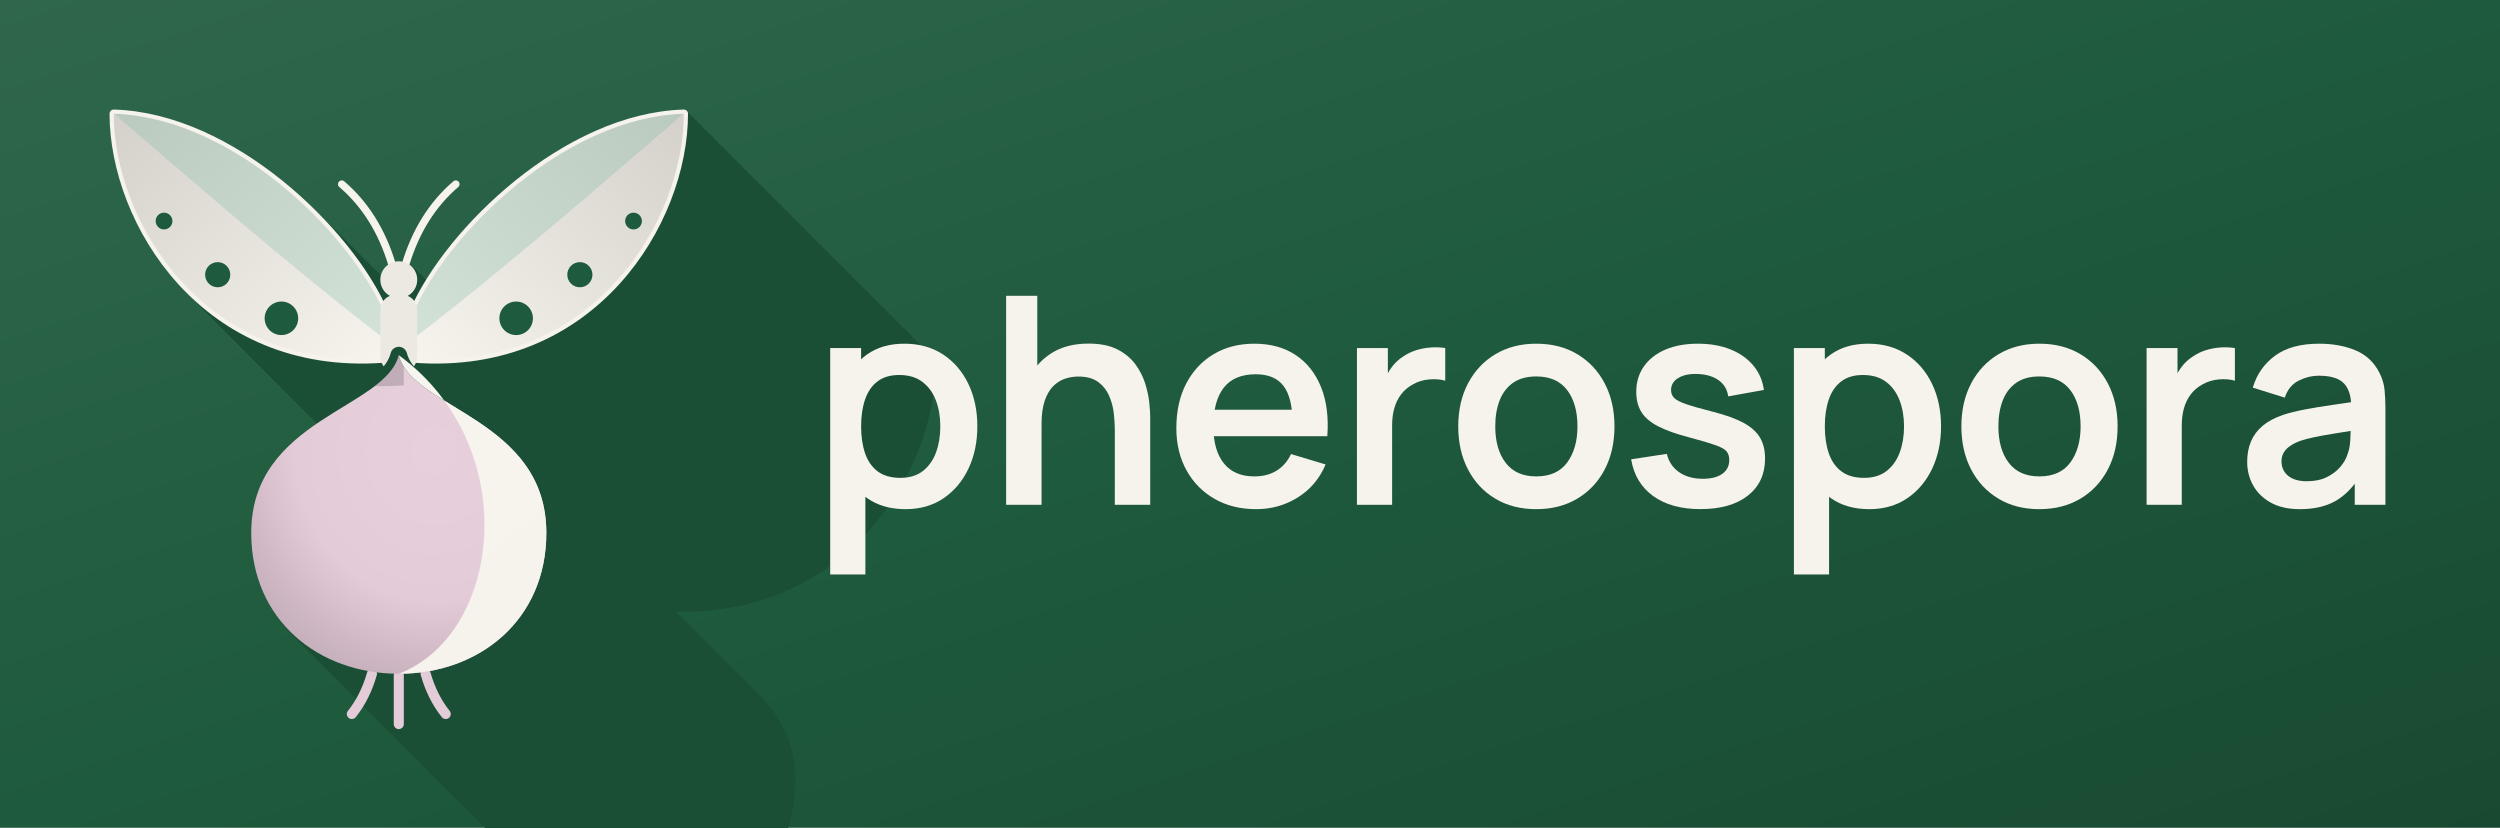
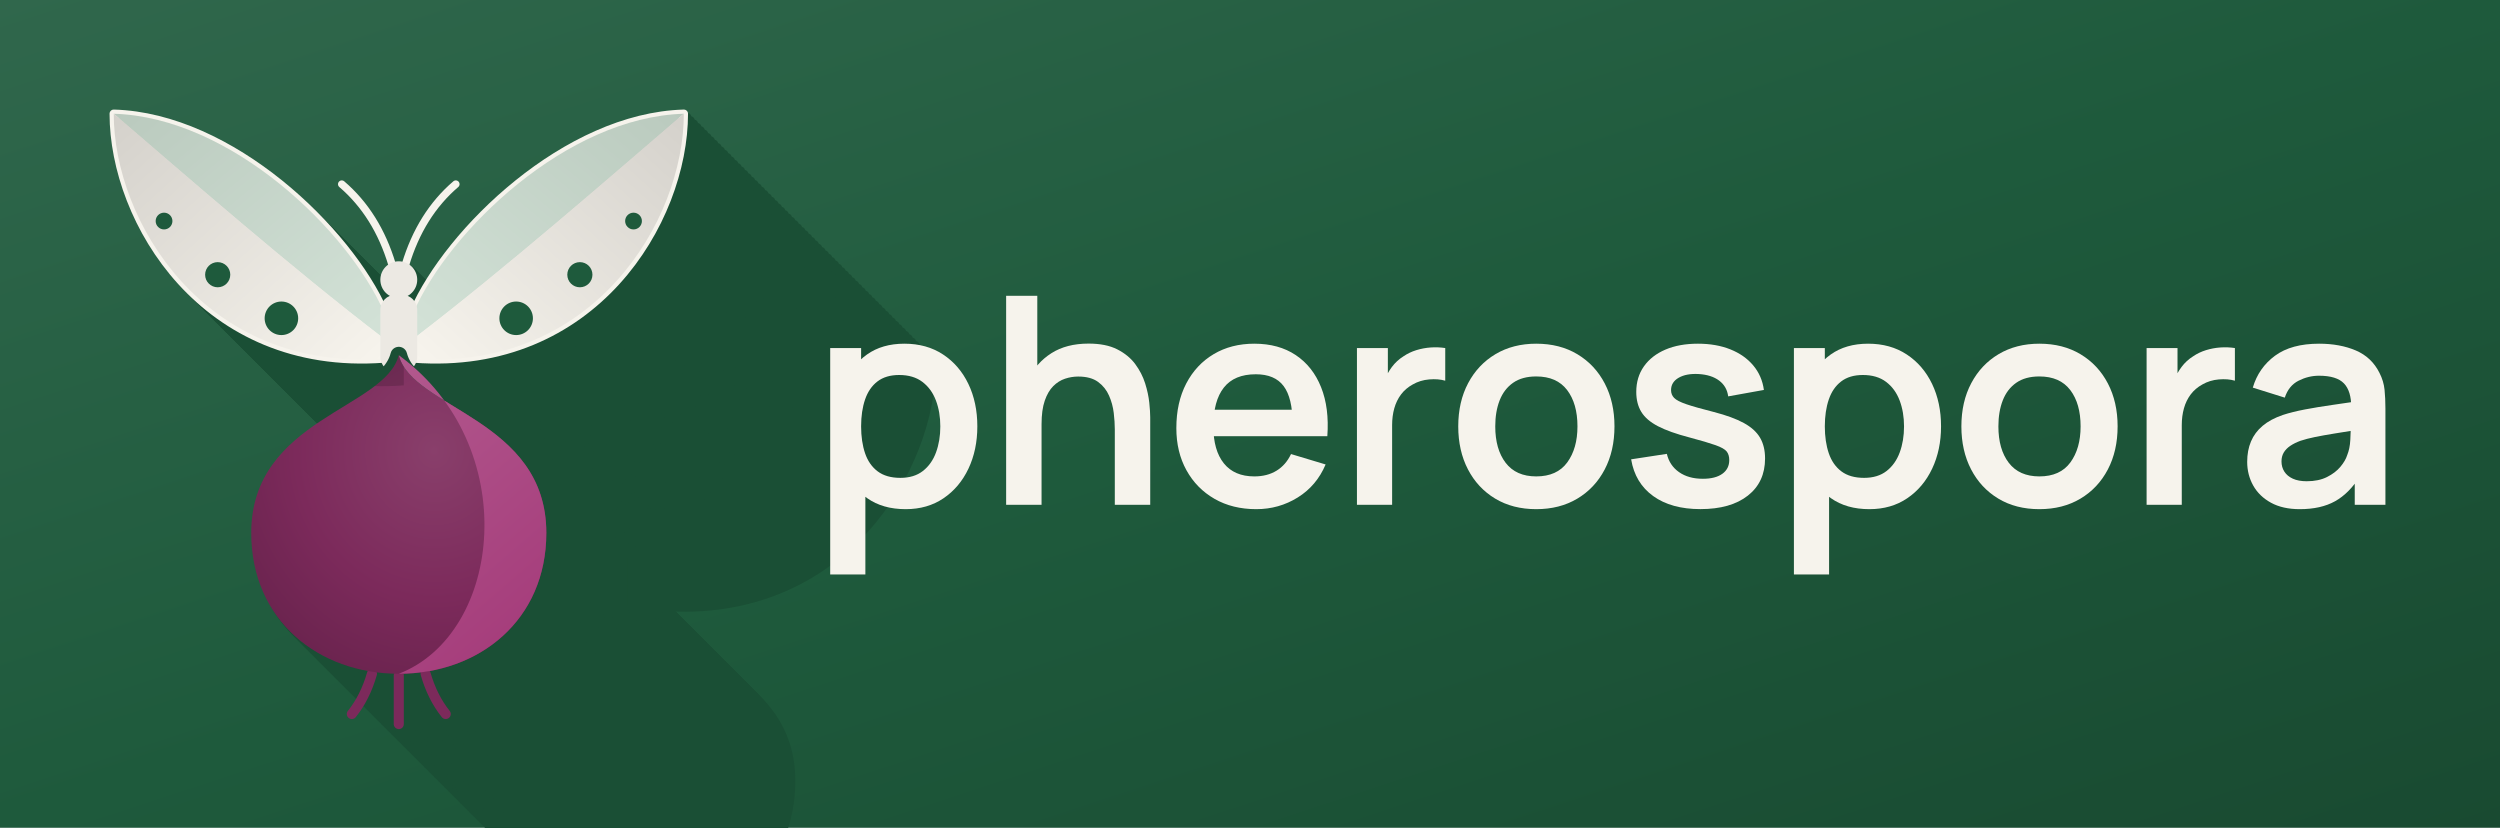
<svg xmlns="http://www.w3.org/2000/svg" viewBox="0 0 1196 396" width="1196" height="396">
  <defs>
    <linearGradient id="gP" x1="0" y1="0" x2="1" y2="1">
      <stop offset="0" stop-color="#30674C" />
      <stop offset="0.5" stop-color="#1E5A3C" />
      <stop offset="1" stop-color="#194A31" />
    </linearGradient>
  </defs>
  <rect width="1196" height="396" fill="url(#gP)" />
  <g transform="translate(-14.57 -22.59) scale(0.80214)">
    <defs>
      <linearGradient id="gWd" x1="1" y1="1" x2="0" y2="0">
        <stop offset="0" stop-color="#F7F4ED" />
        <stop offset="1" stop-color="#D4D1CB" />
      </linearGradient>
      <linearGradient id="gWl" x1="1" y1="1" x2="0" y2="0">
        <stop offset="0" stop-color="#D3E2D7" />
        <stop offset="1" stop-color="#BACABE" />
      </linearGradient>
      <radialGradient id="gB" cx="0.62" cy="0.30" r="0.85">
-         <stop offset="0" stop-color="#E7D0DC" />
-         <stop offset="0.55" stop-color="#E4CBD8" />
-         <stop offset="1" stop-color="#BBA6B1" />
+         <stop offset="0" stop-color="#893F6B" />
+         <stop offset="0.55" stop-color="#7C2A5B" />
+         <stop offset="1" stop-color="#66224B" />
      </radialGradient>
      <linearGradient id="gBl" x1="0" y1="0" x2="0.4" y2="1">
-         <stop offset="0" stop-color="#F7F5EF" />
-         <stop offset="1" stop-color="#F6F3EC" />
+         <stop offset="0" stop-color="#B2598E" />
+         <stop offset="1" stop-color="#A63E7C" />
      </linearGradient>
      <radialGradient id="gS" cx="0.5" cy="0" r="0.6">
        <stop offset="0" stop-color="#000" stop-opacity="0.22" />
        <stop offset="1" stop-color="#000" stop-opacity="0" />
      </radialGradient>
      <radialGradient id="gH" cx="0.68" cy="0.28" r="0.35">
        <stop offset="0" stop-color="#FFF" stop-opacity="0.16" />
        <stop offset="1" stop-color="#FFF" stop-opacity="0" />
      </radialGradient>
      <clipPath id="cB">
        <path d="M 256 240 C 264 272, 344 278, 344 346 C 344 398, 304 430, 256 430 C 208 430, 168 398, 168 346 C 168 278, 248 272, 256 240 Z" />
      </clipPath>
      <g id="silW">
        <path d="M 247 214 C 226 166, 156 98, 86 96 C 86 160, 140 250, 247 242 Z" stroke-width="5" stroke-linejoin="round" />
        <g transform="translate(512 0) scale(-1 1)">
          <path d="M 247 214 C 226 166, 156 98, 86 96 C 86 160, 140 250, 247 242 Z" stroke-width="5" stroke-linejoin="round" />
        </g>
      </g>
      <g id="sil">
        <use href="#silW" />
        <rect x="245" y="204" width="22" height="46" rx="9" />
        <path d="M 256 240 C 264 272, 344 278, 344 346 C 344 398, 304 430, 256 430 C 208 430, 168 398, 168 346 C 168 278, 248 272, 256 240 Z" />
        <circle cx="256" cy="195" r="11" />
      </g>
      <mask id="mW" maskUnits="userSpaceOnUse" x="0" y="0" width="512" height="512">
        <rect width="512" height="512" fill="#fff" />
        <path d="M 256 240 C 264 272, 344 278, 344 346 C 344 398, 304 430, 256 430 C 208 430, 168 398, 168 346 C 168 278, 248 272, 256 240 Z" fill="#000" stroke="#000" stroke-width="10" stroke-linejoin="round" />
      </mask>
    </defs>
    <g fill="#1A4F35" stroke="#1A4F35">
      <use href="#sil" transform="translate(2 2)" />
      <use href="#sil" transform="translate(4 4)" />
      <use href="#sil" transform="translate(6 6)" />
      <use href="#sil" transform="translate(8 8)" />
      <use href="#sil" transform="translate(10 10)" />
      <use href="#sil" transform="translate(12 12)" />
      <use href="#sil" transform="translate(14 14)" />
      <use href="#sil" transform="translate(16 16)" />
      <use href="#sil" transform="translate(18 18)" />
      <use href="#sil" transform="translate(20 20)" />
      <use href="#sil" transform="translate(22 22)" />
      <use href="#sil" transform="translate(24 24)" />
      <use href="#sil" transform="translate(26 26)" />
      <use href="#sil" transform="translate(28 28)" />
      <use href="#sil" transform="translate(30 30)" />
      <use href="#sil" transform="translate(32 32)" />
      <use href="#sil" transform="translate(34 34)" />
      <use href="#sil" transform="translate(36 36)" />
      <use href="#sil" transform="translate(38 38)" />
      <use href="#sil" transform="translate(40 40)" />
      <use href="#sil" transform="translate(42 42)" />
      <use href="#sil" transform="translate(44 44)" />
      <use href="#sil" transform="translate(46 46)" />
      <use href="#sil" transform="translate(48 48)" />
      <use href="#sil" transform="translate(50 50)" />
      <use href="#sil" transform="translate(52 52)" />
      <use href="#sil" transform="translate(54 54)" />
      <use href="#sil" transform="translate(56 56)" />
      <use href="#sil" transform="translate(58 58)" />
      <use href="#sil" transform="translate(60 60)" />
      <use href="#sil" transform="translate(62 62)" />
      <use href="#sil" transform="translate(64 64)" />
      <use href="#sil" transform="translate(66 66)" />
      <use href="#sil" transform="translate(68 68)" />
      <use href="#sil" transform="translate(70 70)" />
      <use href="#sil" transform="translate(72 72)" />
      <use href="#sil" transform="translate(74 74)" />
      <use href="#sil" transform="translate(76 76)" />
      <use href="#sil" transform="translate(78 78)" />
      <use href="#sil" transform="translate(80 80)" />
      <use href="#sil" transform="translate(82 82)" />
      <use href="#sil" transform="translate(84 84)" />
      <use href="#sil" transform="translate(86 86)" />
      <use href="#sil" transform="translate(88 88)" />
      <use href="#sil" transform="translate(90 90)" />
      <use href="#sil" transform="translate(92 92)" />
      <use href="#sil" transform="translate(94 94)" />
      <use href="#sil" transform="translate(96 96)" />
      <use href="#sil" transform="translate(98 98)" />
      <use href="#sil" transform="translate(100 100)" />
      <use href="#sil" transform="translate(102 102)" />
      <use href="#sil" transform="translate(104 104)" />
      <use href="#sil" transform="translate(106 106)" />
      <use href="#sil" transform="translate(108 108)" />
      <use href="#sil" transform="translate(110 110)" />
      <use href="#sil" transform="translate(112 112)" />
      <use href="#sil" transform="translate(114 114)" />
      <use href="#sil" transform="translate(116 116)" />
      <use href="#sil" transform="translate(118 118)" />
      <use href="#sil" transform="translate(120 120)" />
      <use href="#sil" transform="translate(122 122)" />
      <use href="#sil" transform="translate(124 124)" />
      <use href="#sil" transform="translate(126 126)" />
      <use href="#sil" transform="translate(128 128)" />
      <use href="#sil" transform="translate(130 130)" />
      <use href="#sil" transform="translate(132 132)" />
      <use href="#sil" transform="translate(134 134)" />
      <use href="#sil" transform="translate(136 136)" />
      <use href="#sil" transform="translate(138 138)" />
      <use href="#sil" transform="translate(140 140)" />
      <use href="#sil" transform="translate(142 142)" />
      <use href="#sil" transform="translate(144 144)" />
      <use href="#sil" transform="translate(146 146)" />
      <use href="#sil" transform="translate(148 148)" />
    </g>
    <g mask="url(#mW)">
      <path d="M 247 214 C 226 166, 156 98, 86 96 C 86 160, 140 250, 247 242 Z" fill="url(#gWd)" stroke="#F6F3EC" stroke-width="5" stroke-linejoin="round" />
      <path d="M 247 214 C 226 166, 156 98, 86 96 C 128 132, 192 188, 247 230 Z" fill="url(#gWl)" />
      <path d="M 86 96 C 86 160, 140 250, 247 242 L 247 230 C 192 188, 128 132, 86 96 Z" fill="url(#gWd)" />
      <circle cx="186" cy="218" r="10" fill="#1E5A3C" />
      <circle cx="148" cy="192" r="7.5" fill="#1E5A3C" />
      <circle cx="116" cy="160" r="5" fill="#1E5A3C" />
      <path d="M 252 186 C 246 166, 236 150, 222 138" stroke="#F6F3EC" stroke-width="4.5" stroke-linecap="round" fill="none" />
      <g transform="translate(512 0) scale(-1 1)">
        <path d="M 247 214 C 226 166, 156 98, 86 96 C 86 160, 140 250, 247 242 Z" fill="url(#gWd)" stroke="#F6F3EC" stroke-width="5" stroke-linejoin="round" />
        <path d="M 247 214 C 226 166, 156 98, 86 96 C 128 132, 192 188, 247 230 Z" fill="url(#gWl)" />
        <path d="M 86 96 C 86 160, 140 250, 247 242 L 247 230 C 192 188, 128 132, 86 96 Z" fill="url(#gWd)" />
        <circle cx="186" cy="218" r="10" fill="#1E5A3C" />
        <circle cx="148" cy="192" r="7.5" fill="#1E5A3C" />
        <circle cx="116" cy="160" r="5" fill="#1E5A3C" />
        <path d="M 252 186 C 246 166, 236 150, 222 138" stroke="#F6F3EC" stroke-width="4.5" stroke-linecap="round" fill="none" />
      </g>
      <rect fill="#ECE9E3" x="245" y="204" width="22" height="46" rx="9" />
    </g>
-     <path d="M 240 430 Q 236 444, 228 454 M 256 431 L 256 460 M 272 430 Q 276 444, 284 454" stroke="#E4CBD8" stroke-width="6" stroke-linecap="round" fill="none" />
+     <path d="M 240 430 Q 236 444, 228 454 M 256 431 L 256 460 M 272 430 Q 276 444, 284 454" stroke="#7C2A5B" stroke-width="6" stroke-linecap="round" fill="none" />
    <path d="M 256 240 C 264 272, 344 278, 344 346 C 344 398, 304 430, 256 430 C 208 430, 168 398, 168 346 C 168 278, 248 272, 256 240 Z" fill="url(#gB)" />
    <path d="M 256 240 C 264 272, 344 278, 344 346 C 344 398, 304 430, 256 430 C 318 406, 330 294, 256 240 Z" fill="url(#gBl)" />
    <g clip-path="url(#cB)">
      <use href="#silW" transform="translate(12 16)" fill="#000" fill-opacity="0.16" />
    </g>
    <circle cx="256" cy="195" r="11" fill="#ECE9E3" />
  </g>
  <g transform="translate(387.56 241.50)">
    <path transform="translate(0.00 0) scale(0.06944 -0.06944)" d="M658.665 -30Q500.666 -30 393.999 45.167Q287.333 120.333 233.166 249.417Q178.999 378.5 178.999 540.333Q178.999 702.667 232.833 831.583Q286.666 960.5 391.416 1035.25Q496.166 1110 649.666 1110Q802.999 1110 915.749 1035.75Q1028.498 961.5 1090.248 832.917Q1151.998 704.333 1151.998 540.333Q1151.998 378.333 1090.915 249.25Q1029.832 120.167 919.082 45.083Q808.332 -30 658.665 -30ZM138.333 -480V1080H351.33V321.664H380.663V-480ZM622 185.663Q716.167 185.663 776.918 232.997Q837.668 280.331 867.335 360.832Q897.002 441.332 897.002 540.333Q897.002 638.334 866.752 718.668Q836.502 799.002 773.751 846.669Q711 894.337 613.666 894.337Q521.832 894.337 463.832 849.836Q405.831 805.336 378.58 725.418Q351.33 645.501 351.33 540.333Q351.33 435.499 378.497 355.415Q405.664 275.331 465.331 230.497Q524.999 185.663 622 185.663Z" fill="#F6F3EC" />
    <path transform="translate(84.17 0) scale(0.06944 -0.06944)" d="M887.001 0V520.335Q887.001 570.503 879.751 632.503Q872.501 694.504 847.333 752.087Q822.166 809.671 771.666 846.67Q721.165 883.67 634.666 883.67Q588.998 883.67 544.08 868.753Q499.163 853.836 462.83 817.585Q426.496 781.335 404.413 717.501Q382.329 653.667 382.329 555.001L239.331 616.333Q239.331 753.834 292.831 866.084Q346.331 978.334 450.165 1044.5Q553.998 1110.667 706.33 1110.667Q825.83 1110.667 903.913 1071Q981.996 1031.334 1027.996 969.084Q1073.996 906.835 1095.996 836.752Q1117.997 766.669 1124.497 704.085Q1130.997 641.501 1130.997 603V0ZM138.333 0V1440H352.997V681.664H382.329V0Z" fill="#F6F3EC" />
    <path transform="translate(169.65 0) scale(0.06944 -0.06944)" d="M630.665 -30Q466.832 -30 342.999 41.083Q219.166 112.167 149.583 238.083Q80 364 80 528.334Q80 705.334 148.25 835.834Q216.5 966.333 337.416 1038.167Q458.332 1110 617.332 1110Q784.832 1110 902.332 1031.667Q1019.832 953.334 1077.082 810.334Q1134.332 667.334 1120.165 472.668H881.002V560.666Q880.002 737.001 819.001 818.169Q758 899.336 627.332 899.336Q479.498 899.336 407.247 807.669Q334.996 716.001 334.996 540Q334.996 375.665 407.247 285.664Q479.498 195.663 617.332 195.663Q706.333 195.663 770.668 235.33Q835.002 274.998 870.002 349.665L1108.332 278Q1046.498 131.666 916.748 50.833Q786.999 -30 630.665 -30ZM258.997 472.668V654.999H1002.334V472.668Z" fill="#F6F3EC" />
    <path transform="translate(251.88 0) scale(0.06944 -0.06944)" d="M140 0V1080H352.997V817L326.997 851Q347.33 905 380.83 949.666Q414.33 994.333 460.996 1023.333Q500.829 1050.5 549.246 1065.5Q597.663 1080.5 648.663 1084Q699.664 1087.5 748.33 1080V855.004Q699.663 869.17 637.579 863.837Q575.496 858.503 524.662 829.336Q475.162 802.169 443.745 760.251Q412.329 718.334 397.329 664.833Q382.329 611.333 382.329 548.666V0Z" fill="#F6F3EC" />
    <path transform="translate(304.51 0) scale(0.06944 -0.06944)" d="M617.332 -30Q454.832 -30 333.999 43.0Q213.166 116 146.583 244.583Q80 373.167 80 540.333Q80 709.5 148 837.917Q216 966.333 336.916 1038.167Q457.832 1110 617.332 1110Q779.999 1110 901.249 1037.083Q1022.498 964.167 1089.415 835.75Q1156.331 707.333 1156.331 540.333Q1156.331 371.833 1088.915 243.333Q1021.498 114.833 900.165 42.417Q778.832 -30 617.332 -30ZM617.332 195.663Q760.5 195.663 830.918 291.997Q901.335 388.332 901.335 540.333Q901.335 697.168 830.001 790.753Q758.667 884.337 617.332 884.337Q520.331 884.337 457.914 840.67Q395.497 797.003 365.246 719.668Q334.996 642.334 334.996 540.333Q334.996 382.832 406.663 289.248Q478.331 195.663 617.332 195.663Z" fill="#F6F3EC" />
    <path transform="translate(387.22 0) scale(0.06944 -0.06944)" d="M557.333 -29.667Q356.833 -29.667 232.083 60.166Q107.333 149.999 80 313.332L325.996 350.998Q344.663 270.998 409.997 225.164Q475.331 179.33 574.332 179.33Q660.501 179.33 708.251 213.581Q756.002 247.832 756.002 308.333Q756.002 344.833 738.336 367.334Q720.669 389.834 661.835 410.834Q603.001 431.835 481.001 464.335Q345.333 499.668 265.25 541.252Q185.167 582.835 150.25 639.835Q115.333 696.835 115.333 778.001Q115.333 879.001 168 953.75Q220.667 1028.5 316.083 1069.25Q411.5 1110 540.333 1110Q665.999 1110 763.582 1070.917Q861.166 1031.833 921.332 960.083Q981.499 888.333 994.666 791.333L748.669 747.001Q739.669 815.835 686.085 855.919Q632.5 896.003 544.332 901.003Q459.331 905.503 407.164 875.169Q354.996 844.835 354.996 790.334Q354.996 758.5 376.08 736.583Q397.163 714.666 460.413 692.999Q523.664 671.333 649.997 639.333Q779.498 605.832 856.665 563.416Q933.832 520.999 968.249 462.082Q1002.665 403.166 1002.665 319.333Q1002.665 156.5 884.332 63.416Q765.999 -29.667 557.333 -29.667Z" fill="#F6F3EC" />
    <path transform="translate(461.04 0) scale(0.06944 -0.06944)" d="M658.665 -30Q500.666 -30 393.999 45.167Q287.333 120.333 233.166 249.417Q178.999 378.5 178.999 540.333Q178.999 702.667 232.833 831.583Q286.666 960.5 391.416 1035.25Q496.166 1110 649.666 1110Q802.999 1110 915.749 1035.75Q1028.498 961.5 1090.248 832.917Q1151.998 704.333 1151.998 540.333Q1151.998 378.333 1090.915 249.25Q1029.832 120.167 919.082 45.083Q808.332 -30 658.665 -30ZM138.333 -480V1080H351.33V321.664H380.663V-480ZM622 185.663Q716.167 185.663 776.918 232.997Q837.668 280.331 867.335 360.832Q897.002 441.332 897.002 540.333Q897.002 638.334 866.752 718.668Q836.502 799.002 773.751 846.669Q711 894.337 613.666 894.337Q521.832 894.337 463.832 849.836Q405.831 805.336 378.58 725.418Q351.33 645.501 351.33 540.333Q351.33 435.499 378.497 355.415Q405.664 275.331 465.331 230.497Q524.999 185.663 622 185.663Z" fill="#F6F3EC" />
    <path transform="translate(545.21 0) scale(0.06944 -0.06944)" d="M617.332 -30Q454.832 -30 333.999 43.0Q213.166 116 146.583 244.583Q80 373.167 80 540.333Q80 709.5 148 837.917Q216 966.333 336.916 1038.167Q457.832 1110 617.332 1110Q779.999 1110 901.249 1037.083Q1022.498 964.167 1089.415 835.75Q1156.331 707.333 1156.331 540.333Q1156.331 371.833 1088.915 243.333Q1021.498 114.833 900.165 42.417Q778.832 -30 617.332 -30ZM617.332 195.663Q760.5 195.663 830.918 291.997Q901.335 388.332 901.335 540.333Q901.335 697.168 830.001 790.753Q758.667 884.337 617.332 884.337Q520.331 884.337 457.914 840.67Q395.497 797.003 365.246 719.668Q334.996 642.334 334.996 540.333Q334.996 382.832 406.663 289.248Q478.331 195.663 617.332 195.663Z" fill="#F6F3EC" />
    <path transform="translate(629.65 0) scale(0.06944 -0.06944)" d="M140 0V1080H352.997V817L326.997 851Q347.33 905 380.83 949.666Q414.33 994.333 460.996 1023.333Q500.829 1050.5 549.246 1065.5Q597.663 1080.5 648.663 1084Q699.664 1087.5 748.33 1080V855.004Q699.663 869.17 637.579 863.837Q575.496 858.503 524.662 829.336Q475.162 802.169 443.745 760.251Q412.329 718.334 397.329 664.833Q382.329 611.333 382.329 548.666V0Z" fill="#F6F3EC" />
    <path transform="translate(681.94 0) scale(0.06944 -0.06944)" d="M442.334 -30Q324.667 -30 243.75 14.417Q162.833 58.833 121.417 132.917Q80 207 80 296Q80 374.333 106.084 436.417Q132.167 498.5 186.251 544.083Q240.335 589.666 325.668 618.999Q391.335 640.499 478.419 657.083Q565.503 673.666 668.169 688.249Q770.836 702.832 883.334 719.665L796.669 671.333Q797.502 783.168 746.752 836.252Q696.001 889.337 574.666 889.337Q501.998 889.337 434.081 855.086Q366.164 820.835 338.997 738.334L118.667 807.333Q158.833 944 271.583 1027Q384.333 1110 575.333 1110Q719.5 1110 828.666 1063.166Q937.832 1016.333 991.332 908.999Q1020.332 852.333 1026.332 792.833Q1032.332 733.333 1032.332 662.667V0H821.002V234.335L856.002 195.669Q783.002 79.168 685.418 24.584Q587.834 -30 442.334 -30ZM489.999 162.331Q572 162.331 629.834 191.414Q687.668 220.498 722.335 262.082Q757.002 303.667 768.669 341.335Q787.502 387.335 790.419 446.752Q793.335 506.169 793.335 543.335L867.335 521.002Q757.669 503.502 679.586 490.835Q601.502 478.169 545.834 466.752Q490.166 455.335 446.999 441.002Q405.498 425.669 376.415 405.918Q347.331 386.168 331.83 360.001Q316.33 333.834 316.33 299Q316.33 259.499 336.08 228.582Q355.83 197.665 394.414 179.998Q432.998 162.331 489.999 162.331Z" fill="#F6F3EC" />
  </g>
</svg>
